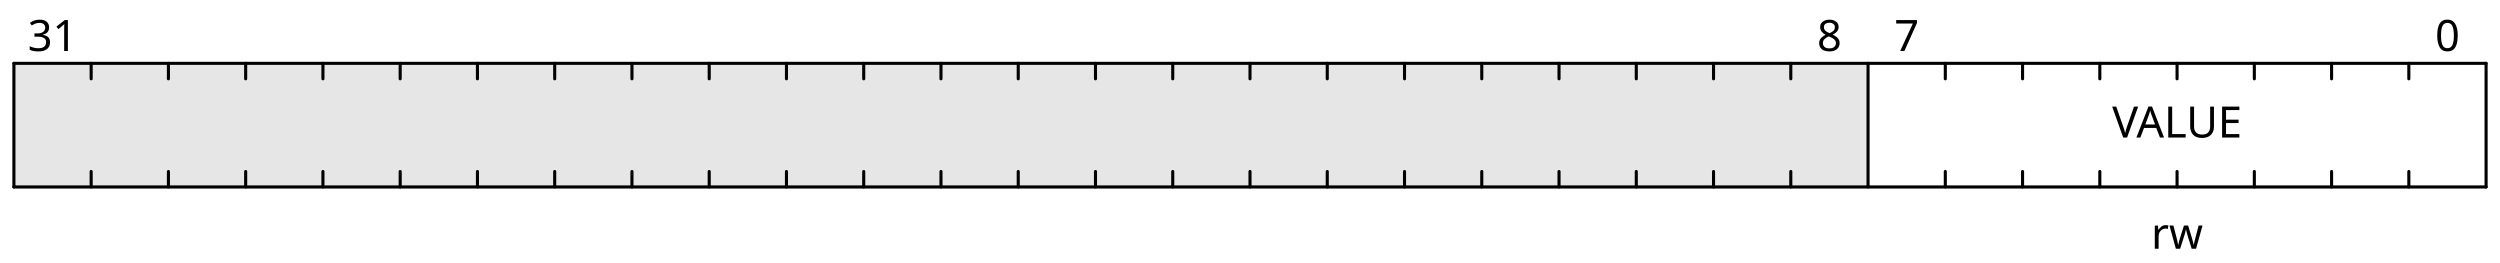
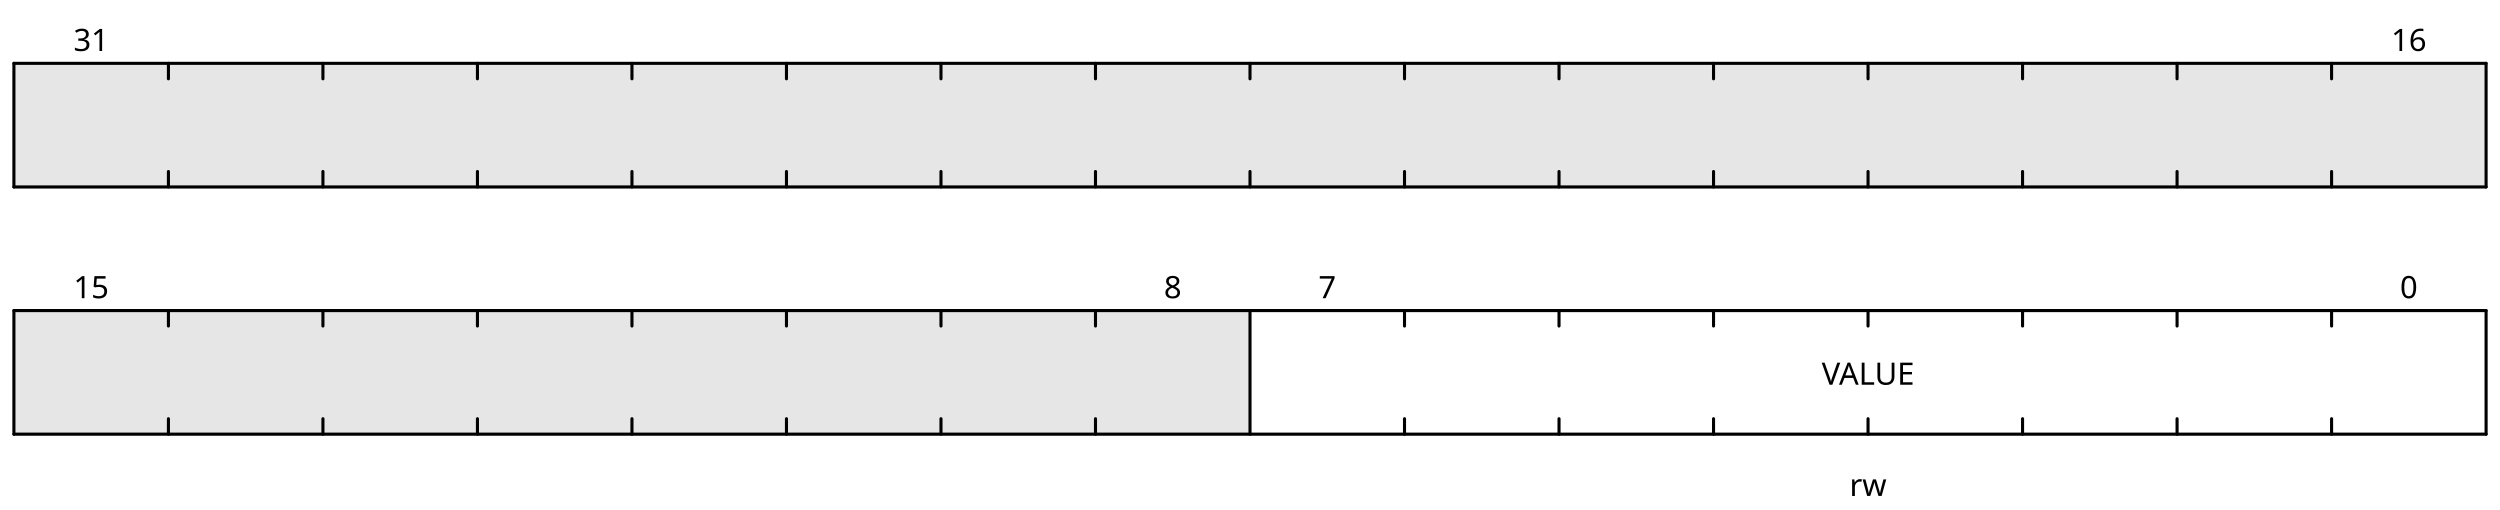
- <svg xmlns="http://www.w3.org/2000/svg" baseProfile="full" class="WaveDrom" height="85" version="1.1" viewBox="0,0,809,85" width="809">
+ <svg xmlns="http://www.w3.org/2000/svg" baseProfile="full" class="WaveDrom" height="165" version="1.1" viewBox="0,0,809,165" width="809">
  <defs />
-   <g font-family="sans-serif" font-size="14" font-weight="normal" text-anchor="middle" transform="translate(4.5,0.5)">
+   <g font-family="sans-serif" font-size="10" font-weight="normal" text-anchor="middle" transform="translate(4.5,80.5)">
    <g stroke="black" stroke-linecap="round" stroke-width="1" transform="translate(0,20.0)">
      <line x1="0" x2="800" y1="0" y2="0" />
      <line x1="0" x2="0" y1="0" y2="40.0" />
      <line x1="0" x2="800" y1="40.0" y2="40.0" />
      <line x1="800.0" x2="800.0" y1="0" y2="40.0" />
-       <line x1="775.0" x2="775.0" y1="0" y2="5.0" />
-       <line x1="775.0" x2="775.0" y1="35.0" y2="40.0" />
      <line x1="750.0" x2="750.0" y1="0" y2="5.0" />
      <line x1="750.0" x2="750.0" y1="35.0" y2="40.0" />
-       <line x1="725.0" x2="725.0" y1="0" y2="5.0" />
-       <line x1="725.0" x2="725.0" y1="35.0" y2="40.0" />
      <line x1="700.0" x2="700.0" y1="0" y2="5.0" />
      <line x1="700.0" x2="700.0" y1="35.0" y2="40.0" />
-       <line x1="675.0" x2="675.0" y1="0" y2="5.0" />
-       <line x1="675.0" x2="675.0" y1="35.0" y2="40.0" />
      <line x1="650.0" x2="650.0" y1="0" y2="5.0" />
      <line x1="650.0" x2="650.0" y1="35.0" y2="40.0" />
-       <line x1="625.0" x2="625.0" y1="0" y2="5.0" />
-       <line x1="625.0" x2="625.0" y1="35.0" y2="40.0" />
-       <line x1="600.0" x2="600.0" y1="0" y2="40.0" />
-       <line x1="575.0" x2="575.0" y1="0" y2="5.0" />
-       <line x1="575.0" x2="575.0" y1="35.0" y2="40.0" />
+       <line x1="600.0" x2="600.0" y1="0" y2="5.0" />
+       <line x1="600.0" x2="600.0" y1="35.0" y2="40.0" />
      <line x1="550.0" x2="550.0" y1="0" y2="5.0" />
      <line x1="550.0" x2="550.0" y1="35.0" y2="40.0" />
-       <line x1="525.0" x2="525.0" y1="0" y2="5.0" />
-       <line x1="525.0" x2="525.0" y1="35.0" y2="40.0" />
      <line x1="500.0" x2="500.0" y1="0" y2="5.0" />
      <line x1="500.0" x2="500.0" y1="35.0" y2="40.0" />
-       <line x1="475.0" x2="475.0" y1="0" y2="5.0" />
-       <line x1="475.0" x2="475.0" y1="35.0" y2="40.0" />
      <line x1="450.0" x2="450.0" y1="0" y2="5.0" />
      <line x1="450.0" x2="450.0" y1="35.0" y2="40.0" />
-       <line x1="425.0" x2="425.0" y1="0" y2="5.0" />
-       <line x1="425.0" x2="425.0" y1="35.0" y2="40.0" />
-       <line x1="400.0" x2="400.0" y1="0" y2="5.0" />
-       <line x1="400.0" x2="400.0" y1="35.0" y2="40.0" />
-       <line x1="375.0" x2="375.0" y1="0" y2="5.0" />
-       <line x1="375.0" x2="375.0" y1="35.0" y2="40.0" />
+       <line x1="400.0" x2="400.0" y1="0" y2="40.0" />
      <line x1="350.0" x2="350.0" y1="0" y2="5.0" />
      <line x1="350.0" x2="350.0" y1="35.0" y2="40.0" />
-       <line x1="325.0" x2="325.0" y1="0" y2="5.0" />
-       <line x1="325.0" x2="325.0" y1="35.0" y2="40.0" />
      <line x1="300.0" x2="300.0" y1="0" y2="5.0" />
      <line x1="300.0" x2="300.0" y1="35.0" y2="40.0" />
-       <line x1="275.0" x2="275.0" y1="0" y2="5.0" />
-       <line x1="275.0" x2="275.0" y1="35.0" y2="40.0" />
      <line x1="250.0" x2="250.0" y1="0" y2="5.0" />
      <line x1="250.0" x2="250.0" y1="35.0" y2="40.0" />
-       <line x1="225.0" x2="225.0" y1="0" y2="5.0" />
-       <line x1="225.0" x2="225.0" y1="35.0" y2="40.0" />
      <line x1="200.0" x2="200.0" y1="0" y2="5.0" />
      <line x1="200.0" x2="200.0" y1="35.0" y2="40.0" />
-       <line x1="175.0" x2="175.0" y1="0" y2="5.0" />
-       <line x1="175.0" x2="175.0" y1="35.0" y2="40.0" />
      <line x1="150.0" x2="150.0" y1="0" y2="5.0" />
      <line x1="150.0" x2="150.0" y1="35.0" y2="40.0" />
-       <line x1="125.0" x2="125.0" y1="0" y2="5.0" />
-       <line x1="125.0" x2="125.0" y1="35.0" y2="40.0" />
      <line x1="100.0" x2="100.0" y1="0" y2="5.0" />
      <line x1="100.0" x2="100.0" y1="35.0" y2="40.0" />
-       <line x1="75.0" x2="75.0" y1="0" y2="5.0" />
-       <line x1="75.0" x2="75.0" y1="35.0" y2="40.0" />
      <line x1="50.0" x2="50.0" y1="0" y2="5.0" />
      <line x1="50.0" x2="50.0" y1="35.0" y2="40.0" />
-       <line x1="25.0" x2="25.0" y1="0" y2="5.0" />
-       <line x1="25.0" x2="25.0" y1="35.0" y2="40.0" />
    </g>
    <g text-anchor="middle">
      <g>
        <g transform="translate(0,20.0)">
-           <rect height="40.0" style="fill-opacity:0.1" width="600.0" x="0.0" y="0" />
+           <rect height="40.0" style="fill-opacity:0.1" width="400.0" x="0.0" y="0" />
        </g>
-         <g transform="translate(12.5,16.0)">
-           <text x="775.0">
+         <g transform="translate(25.0,16.0)">
+           <text x="750.0">
            <tspan>0</tspan>
          </text>
-           <text x="600.0">
+           <text x="400.0">
            <tspan>7</tspan>
          </text>
-           <text x="575.0">
+           <text x="350.0">
            <tspan>8</tspan>
          </text>
          <text x="0.0">
-             <tspan>31</tspan>
+             <tspan>15</tspan>
          </text>
        </g>
-         <g transform="translate(12.5,44.0)">
-           <text x="687.5">
+         <g transform="translate(25.0,44.0)">
+           <text x="575.0">
            <tspan>VALUE</tspan>
          </text>
        </g>
-         <g transform="translate(12.5,80)">
-           <text x="687.5">
+         <g transform="translate(25.0,80)">
+           <text x="575.0">
            <tspan>rw</tspan>
          </text>
        </g>
      </g>
    </g>
  </g>
+   <g font-family="sans-serif" font-size="10" font-weight="normal" text-anchor="middle" transform="translate(4.5,0.5)">
+     <g stroke="black" stroke-linecap="round" stroke-width="1" transform="translate(0,20.0)">
+       <line x1="0" x2="800" y1="0" y2="0" />
+       <line x1="0" x2="0" y1="0" y2="40.0" />
+       <line x1="0" x2="800" y1="40.0" y2="40.0" />
+       <line x1="800.0" x2="800.0" y1="0" y2="40.0" />
+       <line x1="750.0" x2="750.0" y1="0" y2="5.0" />
+       <line x1="750.0" x2="750.0" y1="35.0" y2="40.0" />
+       <line x1="700.0" x2="700.0" y1="0" y2="5.0" />
+       <line x1="700.0" x2="700.0" y1="35.0" y2="40.0" />
+       <line x1="650.0" x2="650.0" y1="0" y2="5.0" />
+       <line x1="650.0" x2="650.0" y1="35.0" y2="40.0" />
+       <line x1="600.0" x2="600.0" y1="0" y2="5.0" />
+       <line x1="600.0" x2="600.0" y1="35.0" y2="40.0" />
+       <line x1="550.0" x2="550.0" y1="0" y2="5.0" />
+       <line x1="550.0" x2="550.0" y1="35.0" y2="40.0" />
+       <line x1="500.0" x2="500.0" y1="0" y2="5.0" />
+       <line x1="500.0" x2="500.0" y1="35.0" y2="40.0" />
+       <line x1="450.0" x2="450.0" y1="0" y2="5.0" />
+       <line x1="450.0" x2="450.0" y1="35.0" y2="40.0" />
+       <line x1="400.0" x2="400.0" y1="0" y2="5.0" />
+       <line x1="400.0" x2="400.0" y1="35.0" y2="40.0" />
+       <line x1="350.0" x2="350.0" y1="0" y2="5.0" />
+       <line x1="350.0" x2="350.0" y1="35.0" y2="40.0" />
+       <line x1="300.0" x2="300.0" y1="0" y2="5.0" />
+       <line x1="300.0" x2="300.0" y1="35.0" y2="40.0" />
+       <line x1="250.0" x2="250.0" y1="0" y2="5.0" />
+       <line x1="250.0" x2="250.0" y1="35.0" y2="40.0" />
+       <line x1="200.0" x2="200.0" y1="0" y2="5.0" />
+       <line x1="200.0" x2="200.0" y1="35.0" y2="40.0" />
+       <line x1="150.0" x2="150.0" y1="0" y2="5.0" />
+       <line x1="150.0" x2="150.0" y1="35.0" y2="40.0" />
+       <line x1="100.0" x2="100.0" y1="0" y2="5.0" />
+       <line x1="100.0" x2="100.0" y1="35.0" y2="40.0" />
+       <line x1="50.0" x2="50.0" y1="0" y2="5.0" />
+       <line x1="50.0" x2="50.0" y1="35.0" y2="40.0" />
+     </g>
+     <g text-anchor="middle">
+       <g>
+         <g transform="translate(0,20.0)">
+           <rect height="40.0" style="fill-opacity:0.1" width="800.0" x="0.0" y="0" />
+         </g>
+         <g transform="translate(25.0,16.0)">
+           <text x="750.0">
+             <tspan>16</tspan>
+           </text>
+           <text x="0.0">
+             <tspan>31</tspan>
+           </text>
+         </g>
+         <g transform="translate(25.0,44.0)" />
+         <g transform="translate(25.0,80)" />
+       </g>
+     </g>
+   </g>
</svg>
